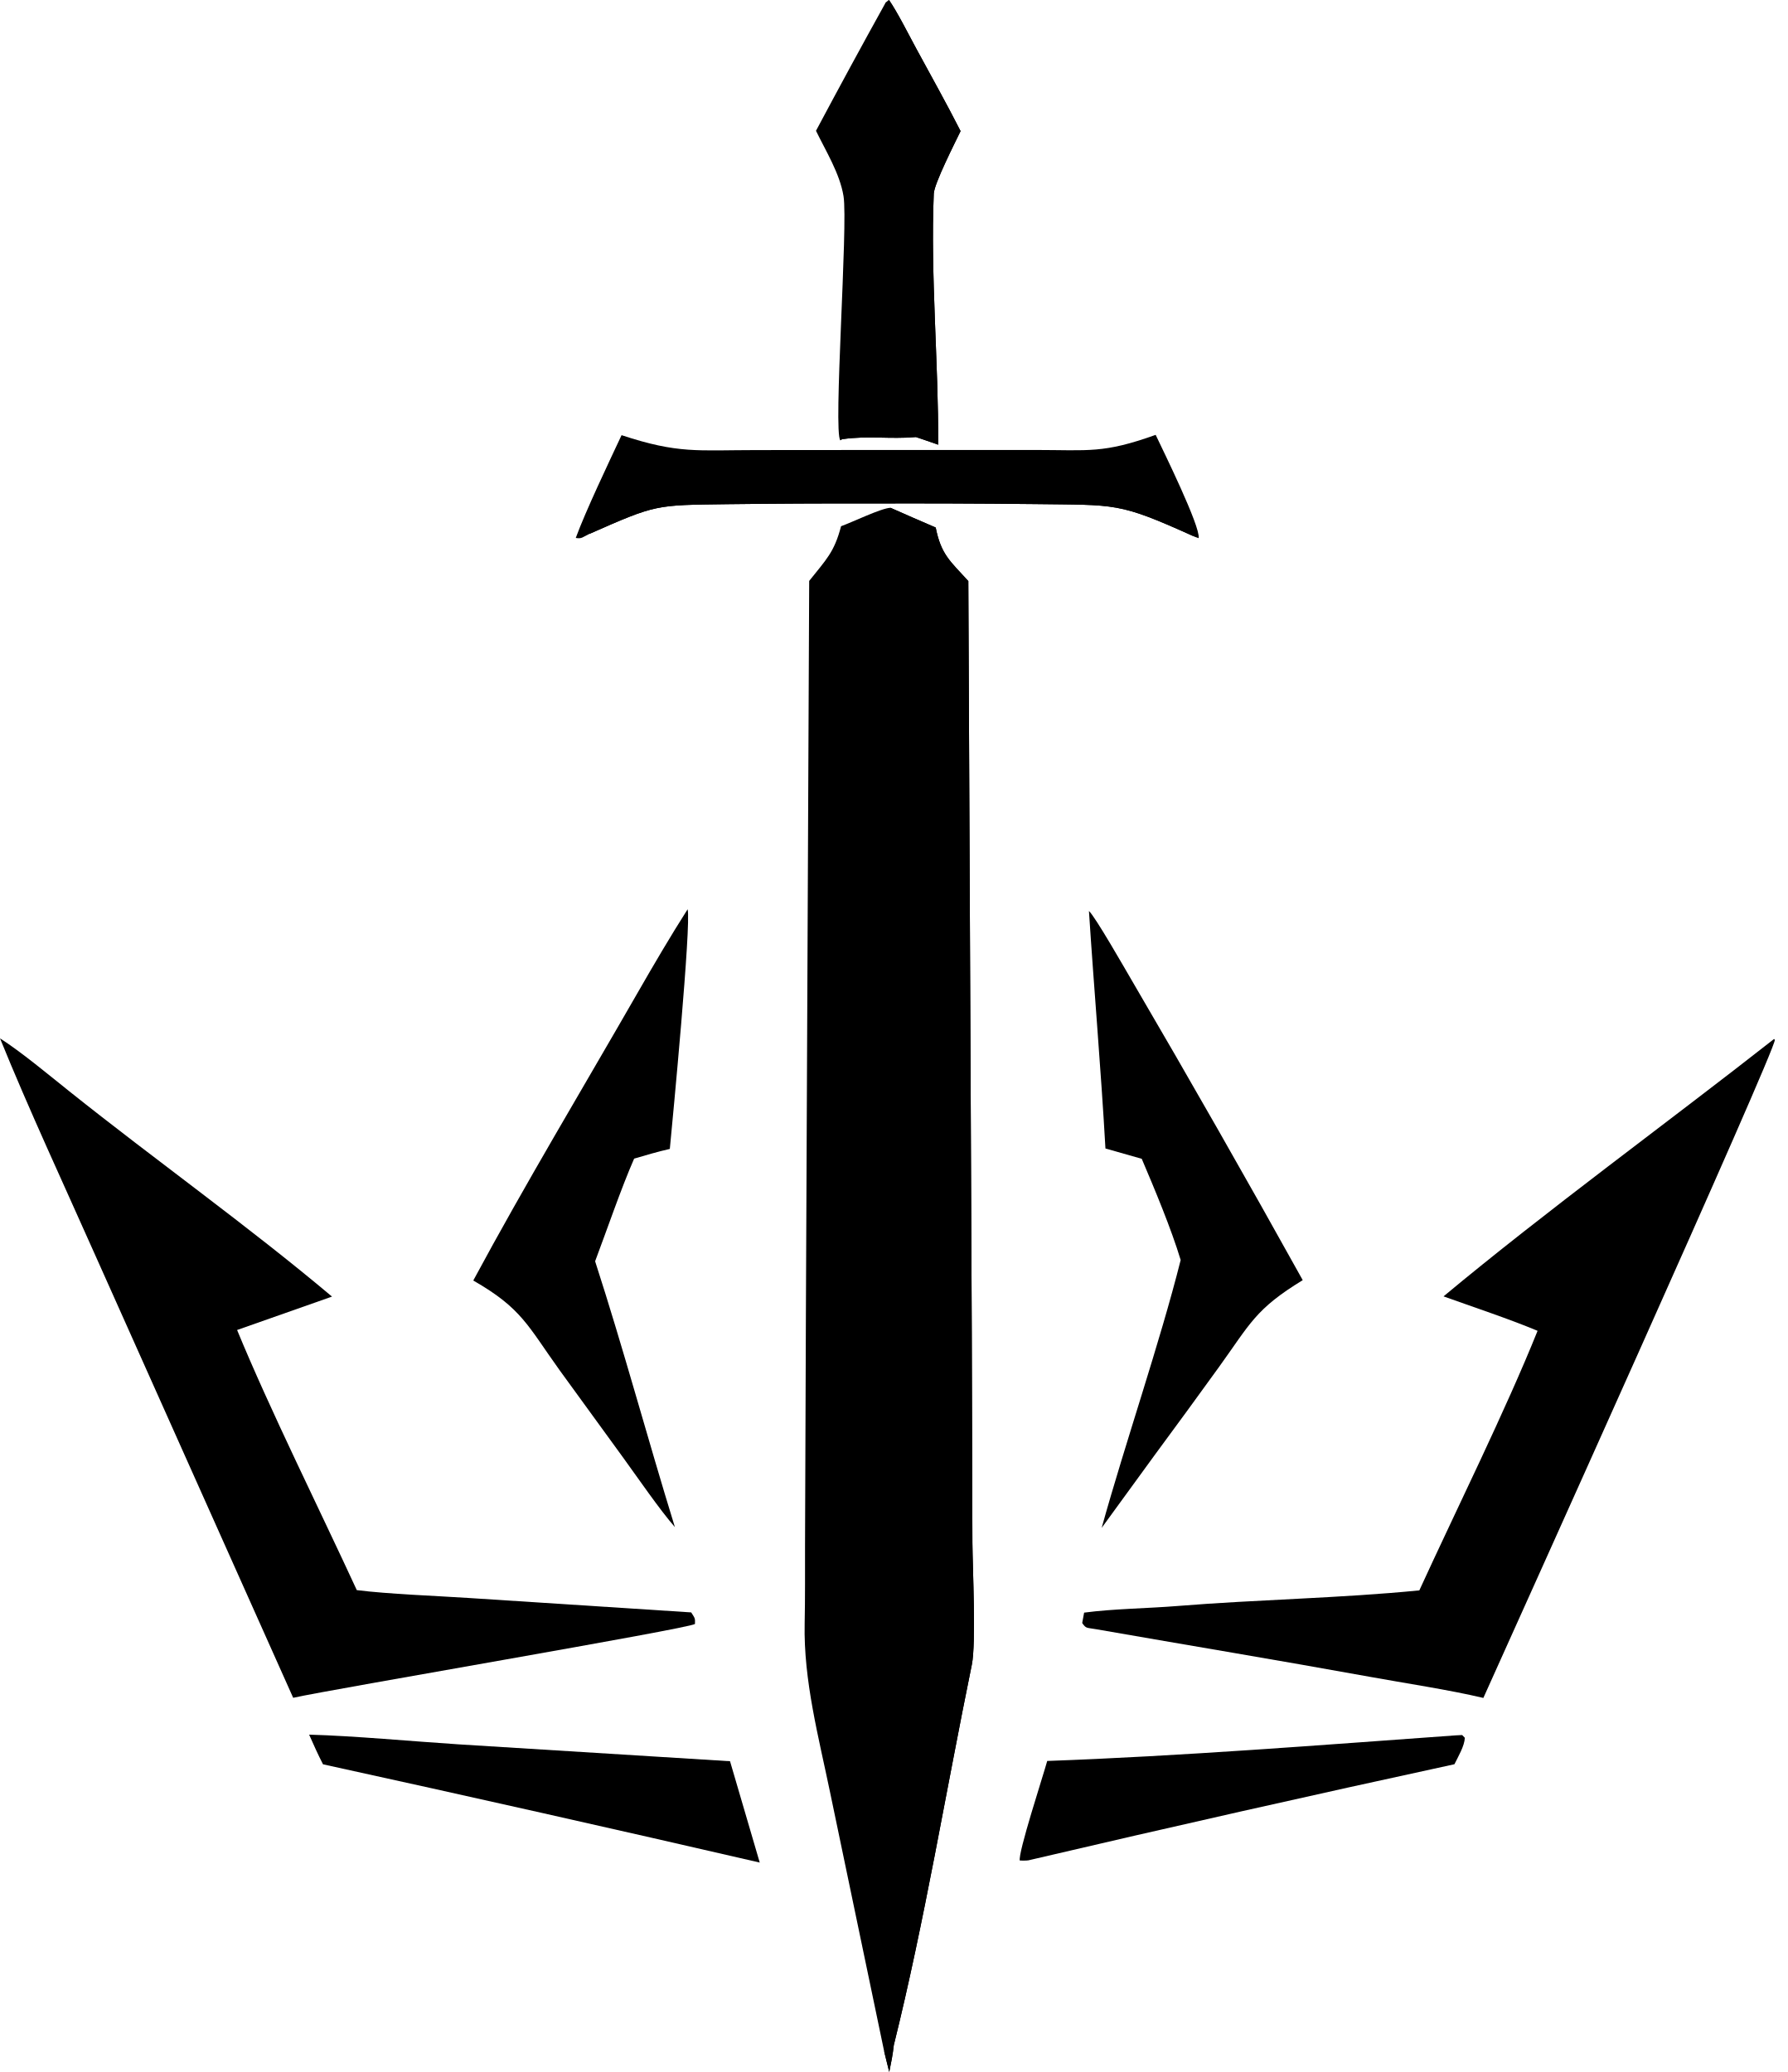
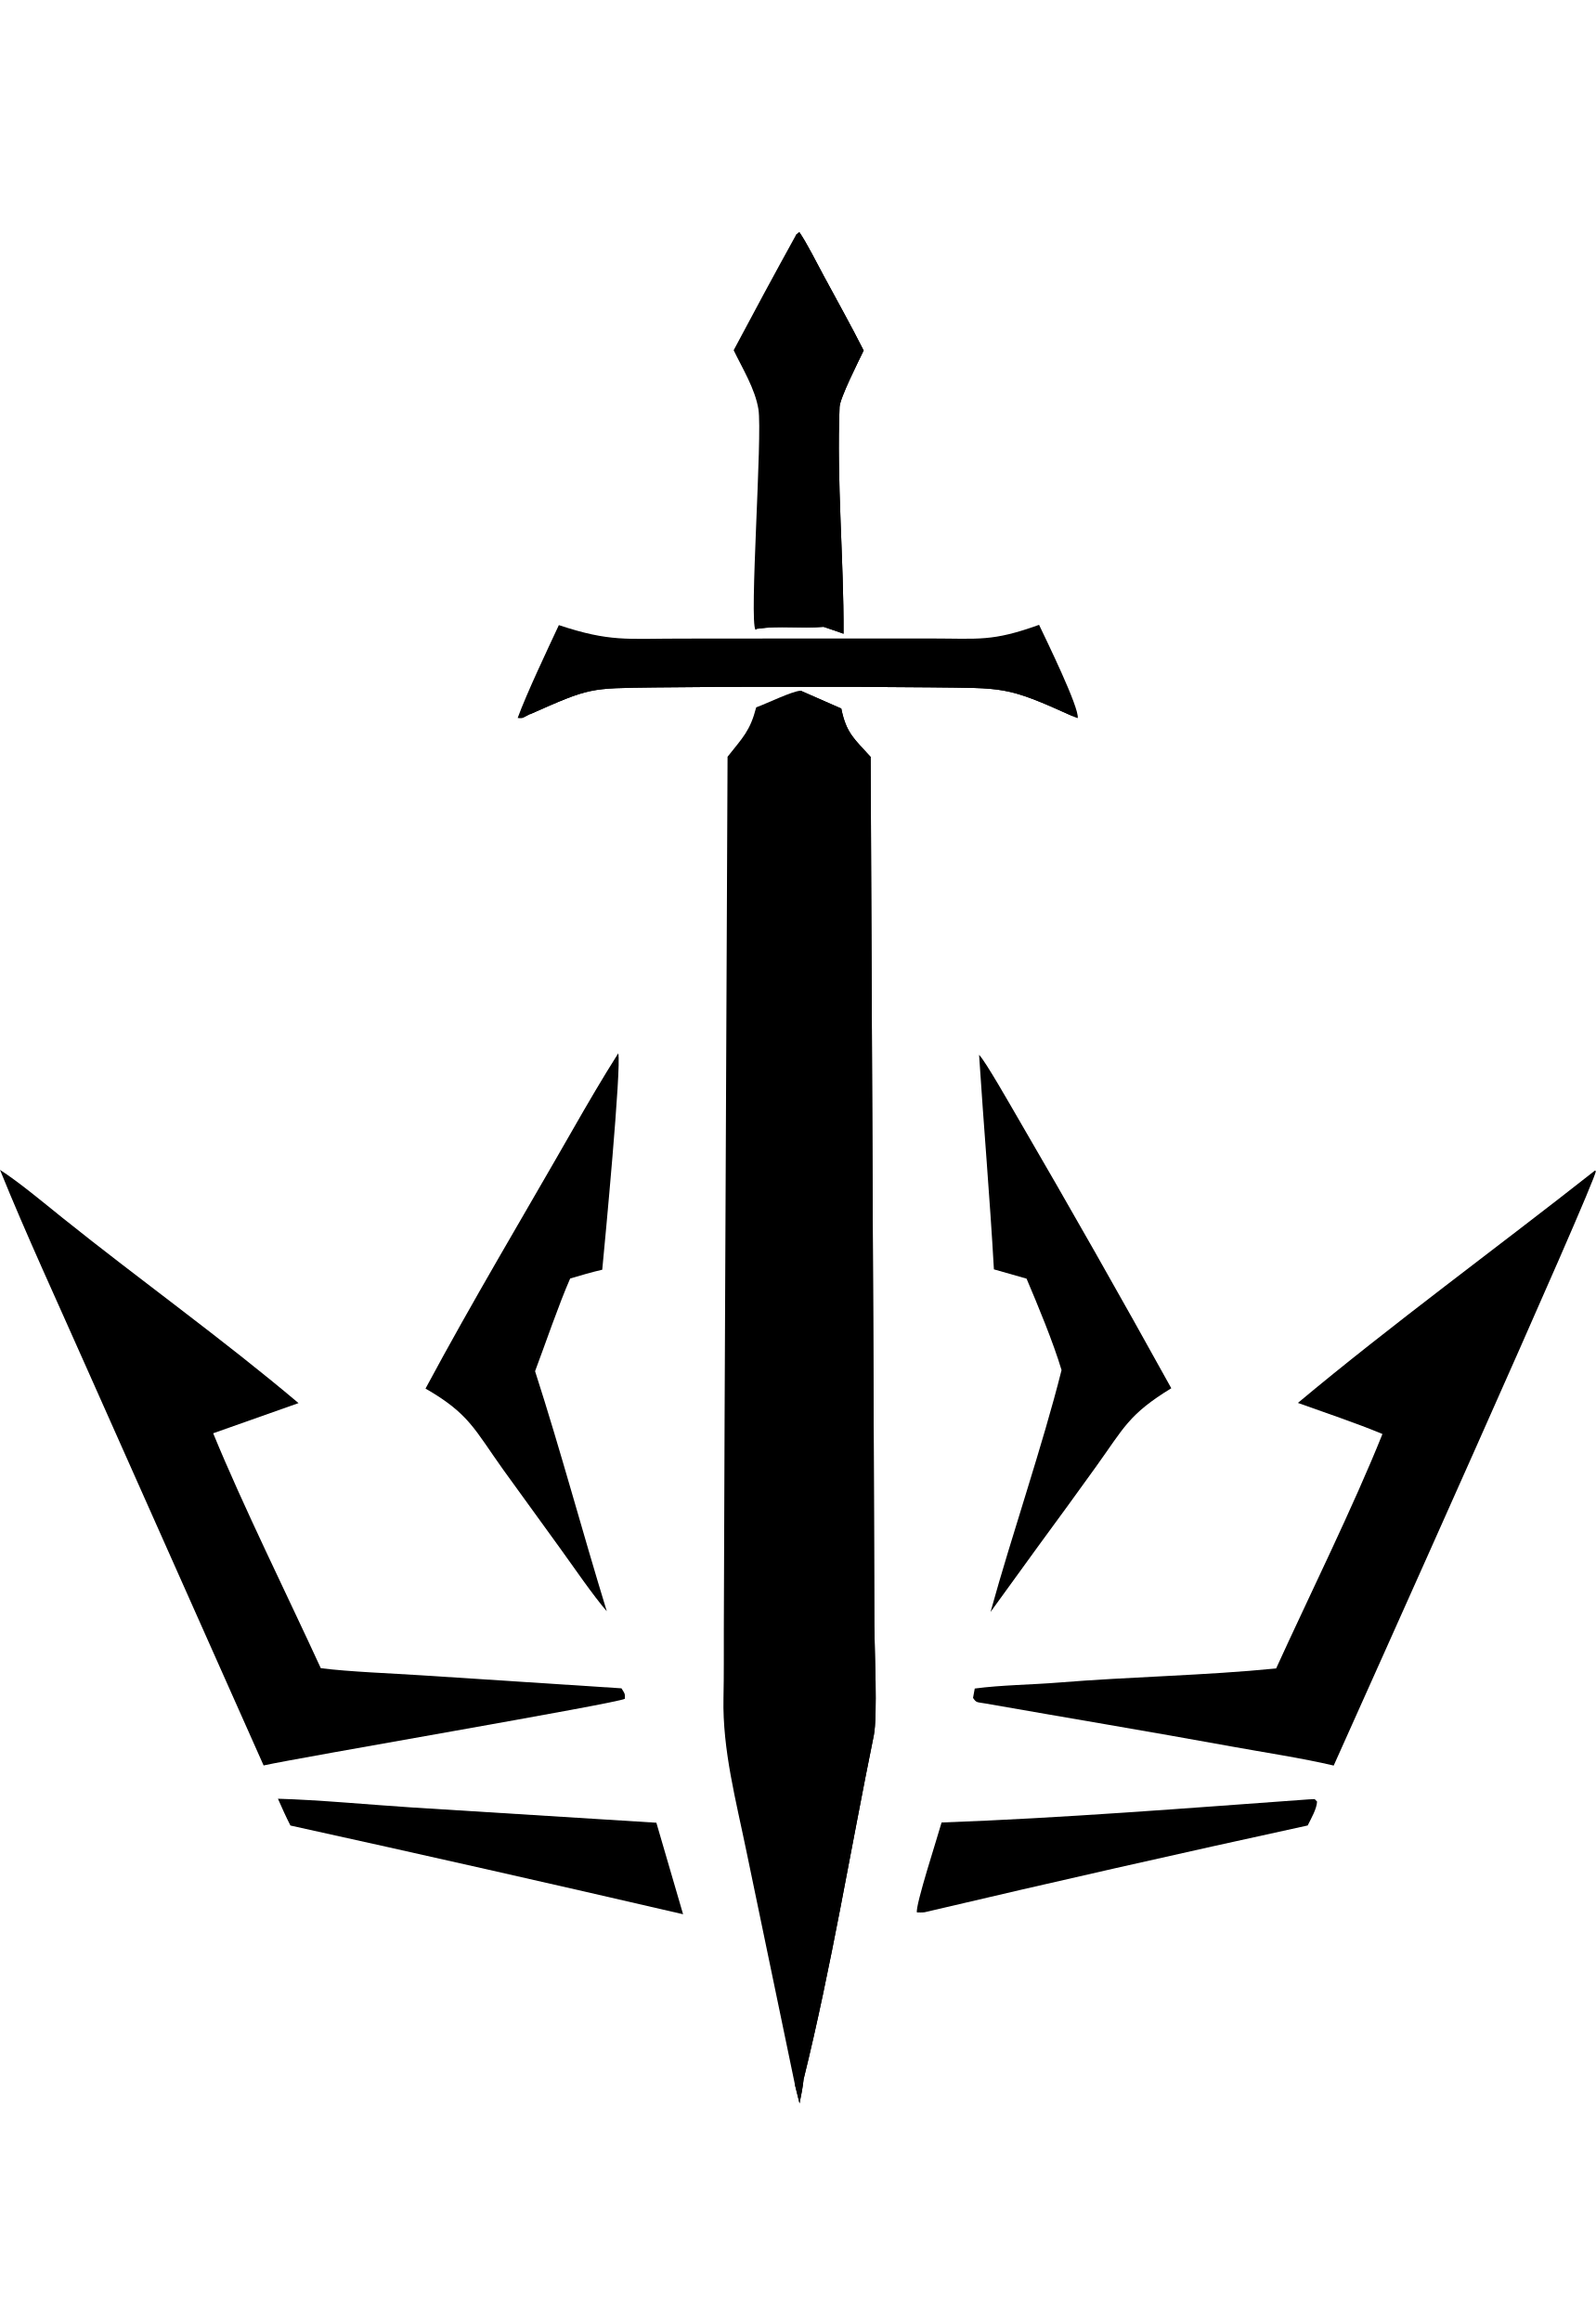
- <svg xmlns="http://www.w3.org/2000/svg" width="138" height="160" viewBox="0 0 138 160" fill="none">
-   <path d="M64.937 40.635C65.824 40.318 68.025 39.243 68.751 39.211C69.911 39.726 71.076 40.235 72.243 40.736C72.66 42.819 73.345 43.317 74.763 44.871L75.028 102.95L75.078 119.149C75.092 121.042 75.37 126.907 75.034 128.544C73.058 138.166 71.372 148.424 69.01 157.92C68.925 158.684 68.81 159.253 68.657 160L68.274 158.454L64.101 138.462C63.211 134.155 62.032 129.761 62.126 125.368C62.169 123.365 62.148 121.34 62.155 119.334L62.222 101.432L62.476 44.859C63.788 43.203 64.408 42.66 64.937 40.635Z" fill="black" />
-   <path d="M68.751 39.211C69.912 39.726 71.077 40.235 72.244 40.736C72.66 42.819 73.345 43.317 74.763 44.871L75.029 102.95L75.078 119.149C75.092 121.042 75.37 126.907 75.034 128.544C73.059 138.166 71.372 148.424 69.011 157.92C68.679 157.05 68.712 156.125 68.669 155.181L68.705 128.192C68.558 98.531 68.573 68.871 68.751 39.211Z" fill="black" />
-   <path d="M68.669 155.182C68.712 156.125 68.679 157.05 69.011 157.92C68.925 158.684 68.81 159.254 68.657 160L68.274 158.454C68.413 157.364 68.546 156.273 68.669 155.182Z" fill="black" />
-   <path d="M136.974 80.229L137.031 80.298C137.112 81.058 116.556 126.595 114.527 131.115C111.897 130.49 108.424 129.968 105.724 129.477C98.709 128.204 91.657 127.036 84.633 125.809C83.866 125.675 83.859 125.769 83.555 125.328L83.703 124.527C85.985 124.225 88.626 124.202 90.953 124.012C97.052 123.516 103.521 123.413 109.584 122.809C112.408 116.64 116.235 108.934 118.713 102.766C116.53 101.852 113.697 100.912 111.452 100.106C119.411 93.477 128.726 86.703 136.974 80.229Z" fill="black" />
-   <path d="M0 80.18C1.64 81.23 3.77 83.007 5.34 84.261C11.996 89.578 19.129 94.649 25.634 100.123L18.306 102.703C20.848 108.88 24.689 116.59 27.547 122.789C29.981 123.097 33.707 123.233 36.234 123.399L53.367 124.51C53.627 124.934 53.685 124.927 53.657 125.404C53.135 125.774 25.63 130.433 22.636 131.104L7.415 97.063C4.996 91.62 2.221 85.654 0 80.18Z" fill="black" />
-   <path d="M53.089 70.215C53.383 71.322 51.928 86.51 51.716 88.72C50.773 88.932 49.887 89.199 48.961 89.469C47.971 91.719 46.842 95.025 45.948 97.396C48.175 104.279 49.993 111.075 52.107 117.922C50.954 116.613 49.184 114.032 48.101 112.542L43.21 105.812C40.748 102.383 40.293 101.028 36.54 98.882C40.57 91.393 44.994 84.044 49.228 76.665C50.463 74.513 51.755 72.307 53.089 70.215Z" fill="black" />
-   <path d="M84.075 70.346C84.564 70.788 86.859 74.813 87.368 75.68C91.859 83.355 96.264 91.08 100.581 98.853C96.913 101.093 96.54 102.199 94.09 105.596C92.465 107.847 90.828 110.088 89.179 112.321L85.058 117.982C86.908 111.32 89.53 103.766 91.157 97.299C90.43 94.885 89.146 91.819 88.152 89.483L85.349 88.686C85.007 82.609 84.47 76.438 84.075 70.346Z" fill="black" />
-   <path d="M68.369 0.22L68.638 0C69.251 0.873 70.188 2.726 70.721 3.713C71.862 5.821 73.081 7.99 74.164 10.123C73.736 11.012 72.128 14.177 72.096 14.947C71.833 21.231 72.468 28.094 72.436 34.34C71.874 34.147 71.279 33.929 70.72 33.75C68.667 33.925 67.044 33.627 65.046 33.912L64.88 34.006C64.317 33.347 65.487 17.366 65.127 15.148C64.841 13.393 63.75 11.647 63.001 10.1C64.762 6.791 66.55 3.498 68.369 0.22Z" fill="black" />
-   <path d="M68.369 0.22L68.638 0C69.251 0.873 70.188 2.726 70.721 3.713C71.862 5.821 73.081 7.99 74.164 10.123C73.736 11.012 72.128 14.177 72.096 14.947C71.833 21.231 72.468 28.094 72.436 34.34C71.874 34.147 71.279 33.929 70.72 33.75C69.69 32.792 69.122 32.304 68.593 30.956C68.944 29.52 68.691 1.831 68.369 0.22Z" fill="black" />
-   <path d="M65.047 33.912C65.939 33.316 68.243 31.14 68.594 30.956C69.122 32.304 69.69 32.792 70.72 33.75C68.667 33.925 67.044 33.627 65.047 33.912Z" fill="black" />
-   <path d="M47.99 33.604C52.39 35.054 53.808 34.757 58.436 34.755L69.85 34.746L79.888 34.746C84.109 34.75 85.166 35.032 89.227 33.58C89.791 34.773 92.691 40.654 92.547 41.556C92.472 41.529 92.175 41.433 92.12 41.394C86.314 38.772 86.231 39.01 79.862 38.924C75.626 38.88 71.387 38.865 67.15 38.879C63.504 38.87 59.858 38.888 56.211 38.932C50.578 39.008 50.73 38.924 45.496 41.232C44.962 41.486 44.93 41.618 44.453 41.54C45.213 39.467 47.008 35.697 47.99 33.604Z" fill="black" />
-   <path d="M50.031 36.776L87.439 36.798C88.311 37.598 91.665 40.581 92.12 41.394C86.315 38.772 86.231 39.01 79.863 38.924C75.626 38.88 71.387 38.865 67.15 38.879C63.504 38.87 59.858 38.888 56.211 38.932C50.578 39.008 50.73 38.924 45.496 41.232C46.186 39.879 48.765 37.792 50.031 36.776Z" fill="black" />
-   <path d="M23.867 133.949C27.347 134.044 31.851 134.469 35.397 134.698L56.364 136.002L58.658 143.827C47.433 141.235 36.193 138.706 24.939 136.24C24.54 135.463 24.22 134.746 23.867 133.949Z" fill="black" />
-   <path d="M112.376 134.006L112.89 133.98L113.098 134.193C113.067 134.833 112.592 135.629 112.293 136.235C101.309 138.617 90.344 141.09 79.401 143.655C79.19 143.686 78.957 143.672 78.739 143.672C78.576 143.123 80.549 137.095 80.854 135.981C91.181 135.609 102.047 134.747 112.376 134.006Z" fill="black" />
+ <svg xmlns="http://www.w3.org/2000/svg" width="110" height="160" viewBox="0 0 110 160" fill="none">
+   <path d="M52.127 48.762C52.839 48.506 54.607 47.64 55.189 47.614C56.12 48.029 57.056 48.439 57.992 48.844C58.327 50.523 58.877 50.924 60.015 52.178L60.228 99.003L60.268 112.064C60.279 113.59 60.502 118.319 60.232 119.639C58.647 127.396 57.293 135.667 55.397 143.323C55.328 143.939 55.236 144.398 55.114 145L54.806 143.753L51.456 127.635C50.742 124.163 49.796 120.619 49.871 117.078C49.906 115.463 49.889 113.831 49.895 112.213L49.948 97.779L50.152 52.168C51.205 50.833 51.703 50.395 52.127 48.762Z" fill="black" />
+   <path d="M55.189 47.614C56.121 48.029 57.056 48.439 57.993 48.844C58.327 50.523 58.877 50.924 60.015 52.178L60.228 99.003L60.268 112.064C60.279 113.59 60.502 118.319 60.232 119.639C58.647 127.396 57.293 135.667 55.397 143.323C55.132 142.622 55.158 141.876 55.123 141.115L55.152 119.355C55.034 95.441 55.046 71.527 55.189 47.614Z" fill="black" />
+   <path d="M55.123 141.115C55.158 141.876 55.132 142.622 55.397 143.323C55.328 143.939 55.236 144.398 55.114 145L54.806 143.754C54.918 142.875 55.024 141.995 55.123 141.115Z" fill="black" />
+   <path d="M109.954 80.685L110 80.74C110.065 81.353 93.564 118.067 91.935 121.711C89.824 121.208 87.036 120.787 84.869 120.391C79.238 119.365 73.576 118.423 67.938 117.433C67.322 117.325 67.317 117.401 67.073 117.046L67.192 116.4C69.023 116.156 71.144 116.138 73.011 115.985C77.907 115.585 83.1 115.502 87.967 115.015C90.234 110.041 93.306 103.828 95.295 98.855C93.543 98.118 91.269 97.36 89.467 96.711C95.856 91.366 103.333 85.905 109.954 80.685Z" fill="black" />
+   <path d="M0 80.645C1.316 81.491 3.026 82.925 4.287 83.936C9.63 88.222 15.355 92.311 20.578 96.724L14.695 98.804C16.736 103.785 19.819 110.001 22.113 114.998C24.067 115.247 27.058 115.357 29.087 115.491L42.84 116.386C43.048 116.728 43.095 116.722 43.072 117.107C42.653 117.406 20.574 121.162 18.171 121.703L5.952 94.257C4.011 89.868 1.783 85.059 0 80.645Z" fill="black" />
+   <path d="M42.617 72.611C42.852 73.503 41.685 85.749 41.514 87.53C40.757 87.701 40.047 87.917 39.303 88.134C38.508 89.948 37.602 92.614 36.884 94.525C38.672 100.075 40.131 105.554 41.828 111.075C40.903 110.019 39.482 107.938 38.613 106.737L34.686 101.311C32.71 98.546 32.345 97.454 29.332 95.723C32.567 89.686 36.118 83.76 39.517 77.811C40.509 76.076 41.546 74.297 42.617 72.611Z" fill="black" />
+   <path d="M67.49 72.717C67.883 73.073 69.725 76.318 70.134 77.017C73.739 83.205 77.275 89.433 80.74 95.7C77.795 97.506 77.496 98.398 75.529 101.137C74.225 102.952 72.911 104.759 71.587 106.559L68.28 111.123C69.764 105.752 71.869 99.661 73.175 94.448C72.591 92.501 71.561 90.029 70.763 88.145L68.512 87.504C68.238 82.604 67.807 77.628 67.49 72.717Z" fill="black" />
+   <path d="M54.882 16.177L55.099 16C55.59 16.704 56.342 18.198 56.771 18.994C57.687 20.693 58.665 22.442 59.534 24.162C59.191 24.879 57.9 27.43 57.874 28.052C57.663 33.118 58.173 38.651 58.147 43.687C57.696 43.531 57.218 43.355 56.769 43.211C55.122 43.352 53.819 43.111 52.215 43.342L52.082 43.417C51.63 42.886 52.569 30.001 52.28 28.213C52.05 26.798 51.174 25.39 50.573 24.143C51.987 21.475 53.422 18.82 54.882 16.177Z" fill="black" />
+   <path d="M54.882 16.177L55.098 16C55.59 16.704 56.342 18.198 56.771 18.994C57.687 20.693 58.665 22.442 59.534 24.162C59.191 24.879 57.9 27.43 57.874 28.052C57.663 33.118 58.173 38.651 58.147 43.687C57.696 43.531 57.218 43.355 56.769 43.211C55.943 42.439 55.487 42.045 55.062 40.958C55.343 39.801 55.141 17.476 54.882 16.177Z" fill="black" />
+   <path d="M52.215 43.342C52.932 42.861 54.782 41.106 55.063 40.958C55.487 42.045 55.943 42.438 56.769 43.211C55.122 43.352 53.819 43.111 52.215 43.342Z" fill="black" />
+   <path d="M38.523 43.093C42.056 44.263 43.194 44.023 46.909 44.022L56.071 44.014L64.129 44.014C67.518 44.017 68.367 44.244 71.626 43.074C72.079 44.035 74.407 48.777 74.291 49.504C74.231 49.483 73.992 49.405 73.948 49.374C69.288 47.26 69.221 47.451 64.109 47.383C60.708 47.347 57.305 47.334 53.904 47.346C50.977 47.339 48.05 47.353 45.123 47.389C40.601 47.45 40.723 47.383 36.522 49.243C36.093 49.448 36.067 49.555 35.684 49.492C36.295 47.82 37.735 44.78 38.523 43.093Z" fill="black" />
+   <path d="M40.161 45.65L70.19 45.669C70.89 46.313 73.583 48.718 73.948 49.374C69.288 47.26 69.221 47.452 64.109 47.383C60.708 47.347 57.305 47.335 53.904 47.346C50.977 47.339 48.05 47.353 45.123 47.389C40.6 47.45 40.723 47.383 36.522 49.243C37.075 48.153 39.145 46.47 40.161 45.65Z" fill="black" />
+   <path d="M19.159 123.997C21.952 124.073 25.568 124.416 28.415 124.6L45.245 125.651L47.087 131.96C38.076 129.871 29.053 127.832 20.02 125.844C19.699 125.217 19.442 124.639 19.159 123.997Z" fill="black" />
+   <path d="M90.208 124.042L90.621 124.022L90.788 124.193C90.763 124.709 90.382 125.351 90.142 125.84C81.325 127.76 72.522 129.754 63.738 131.822C63.569 131.847 63.381 131.836 63.206 131.836C63.075 131.393 64.66 126.533 64.905 125.635C73.195 125.335 81.917 124.64 90.208 124.042Z" fill="black" />
</svg>
